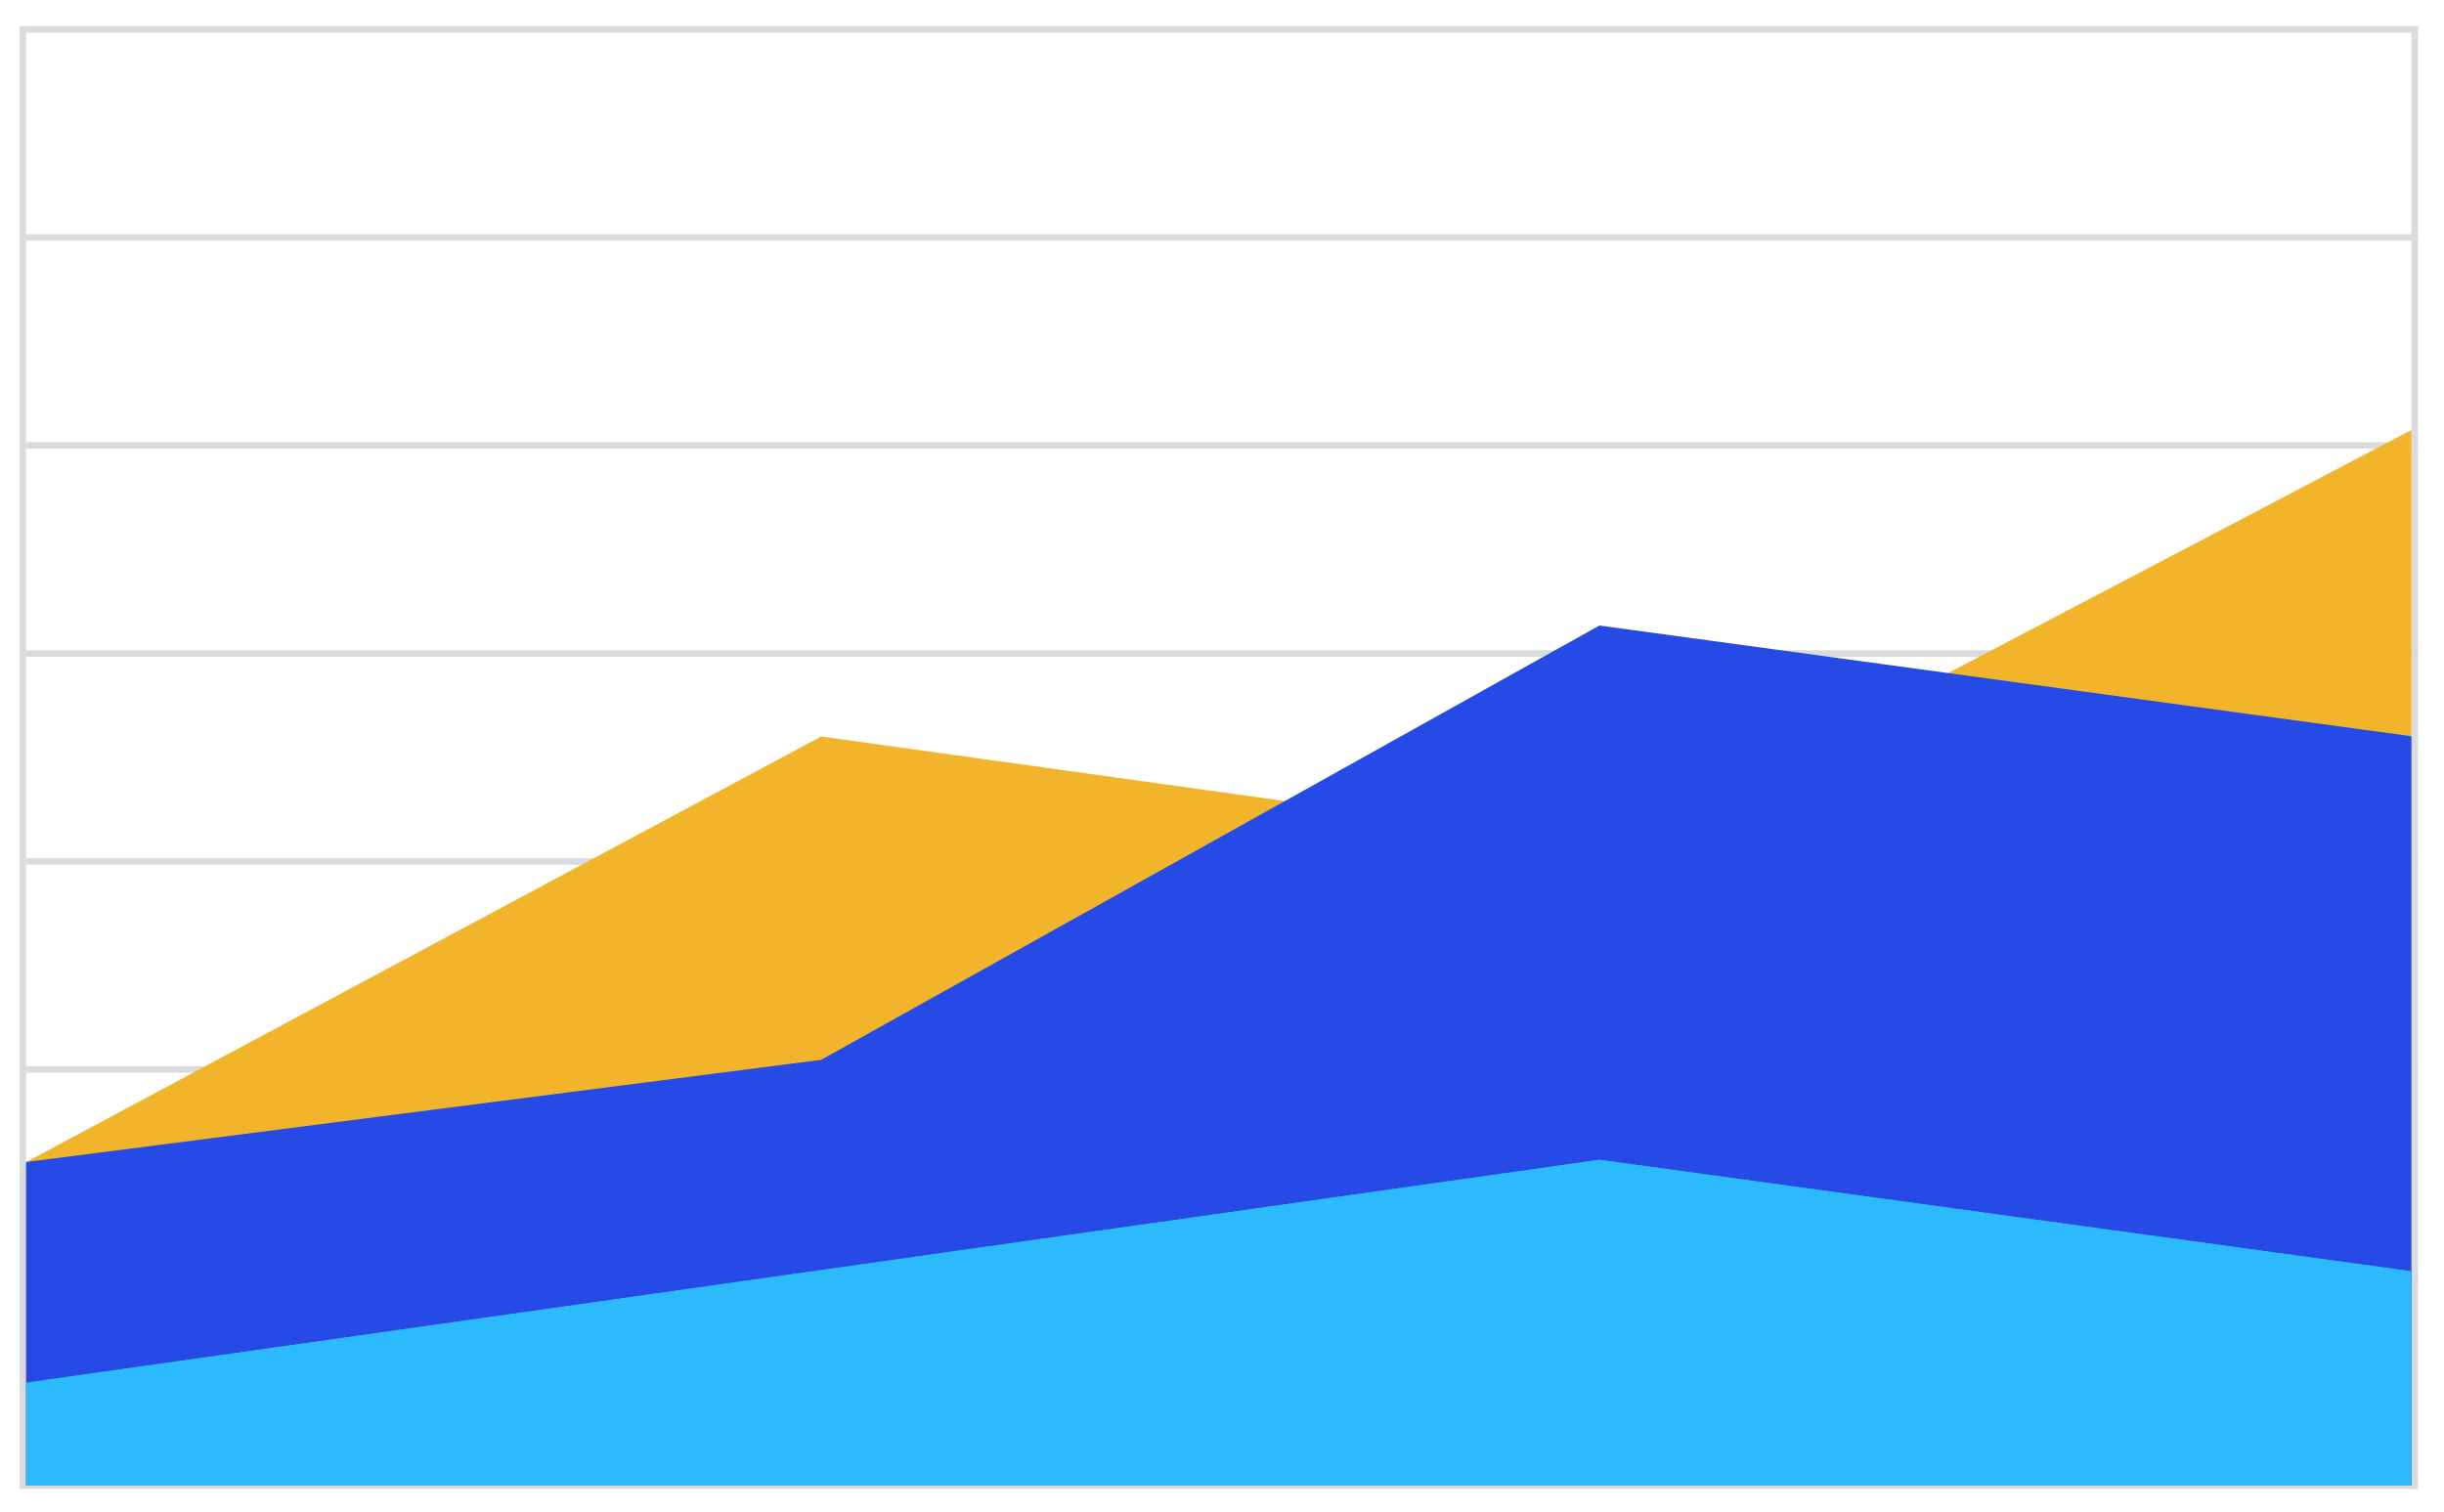
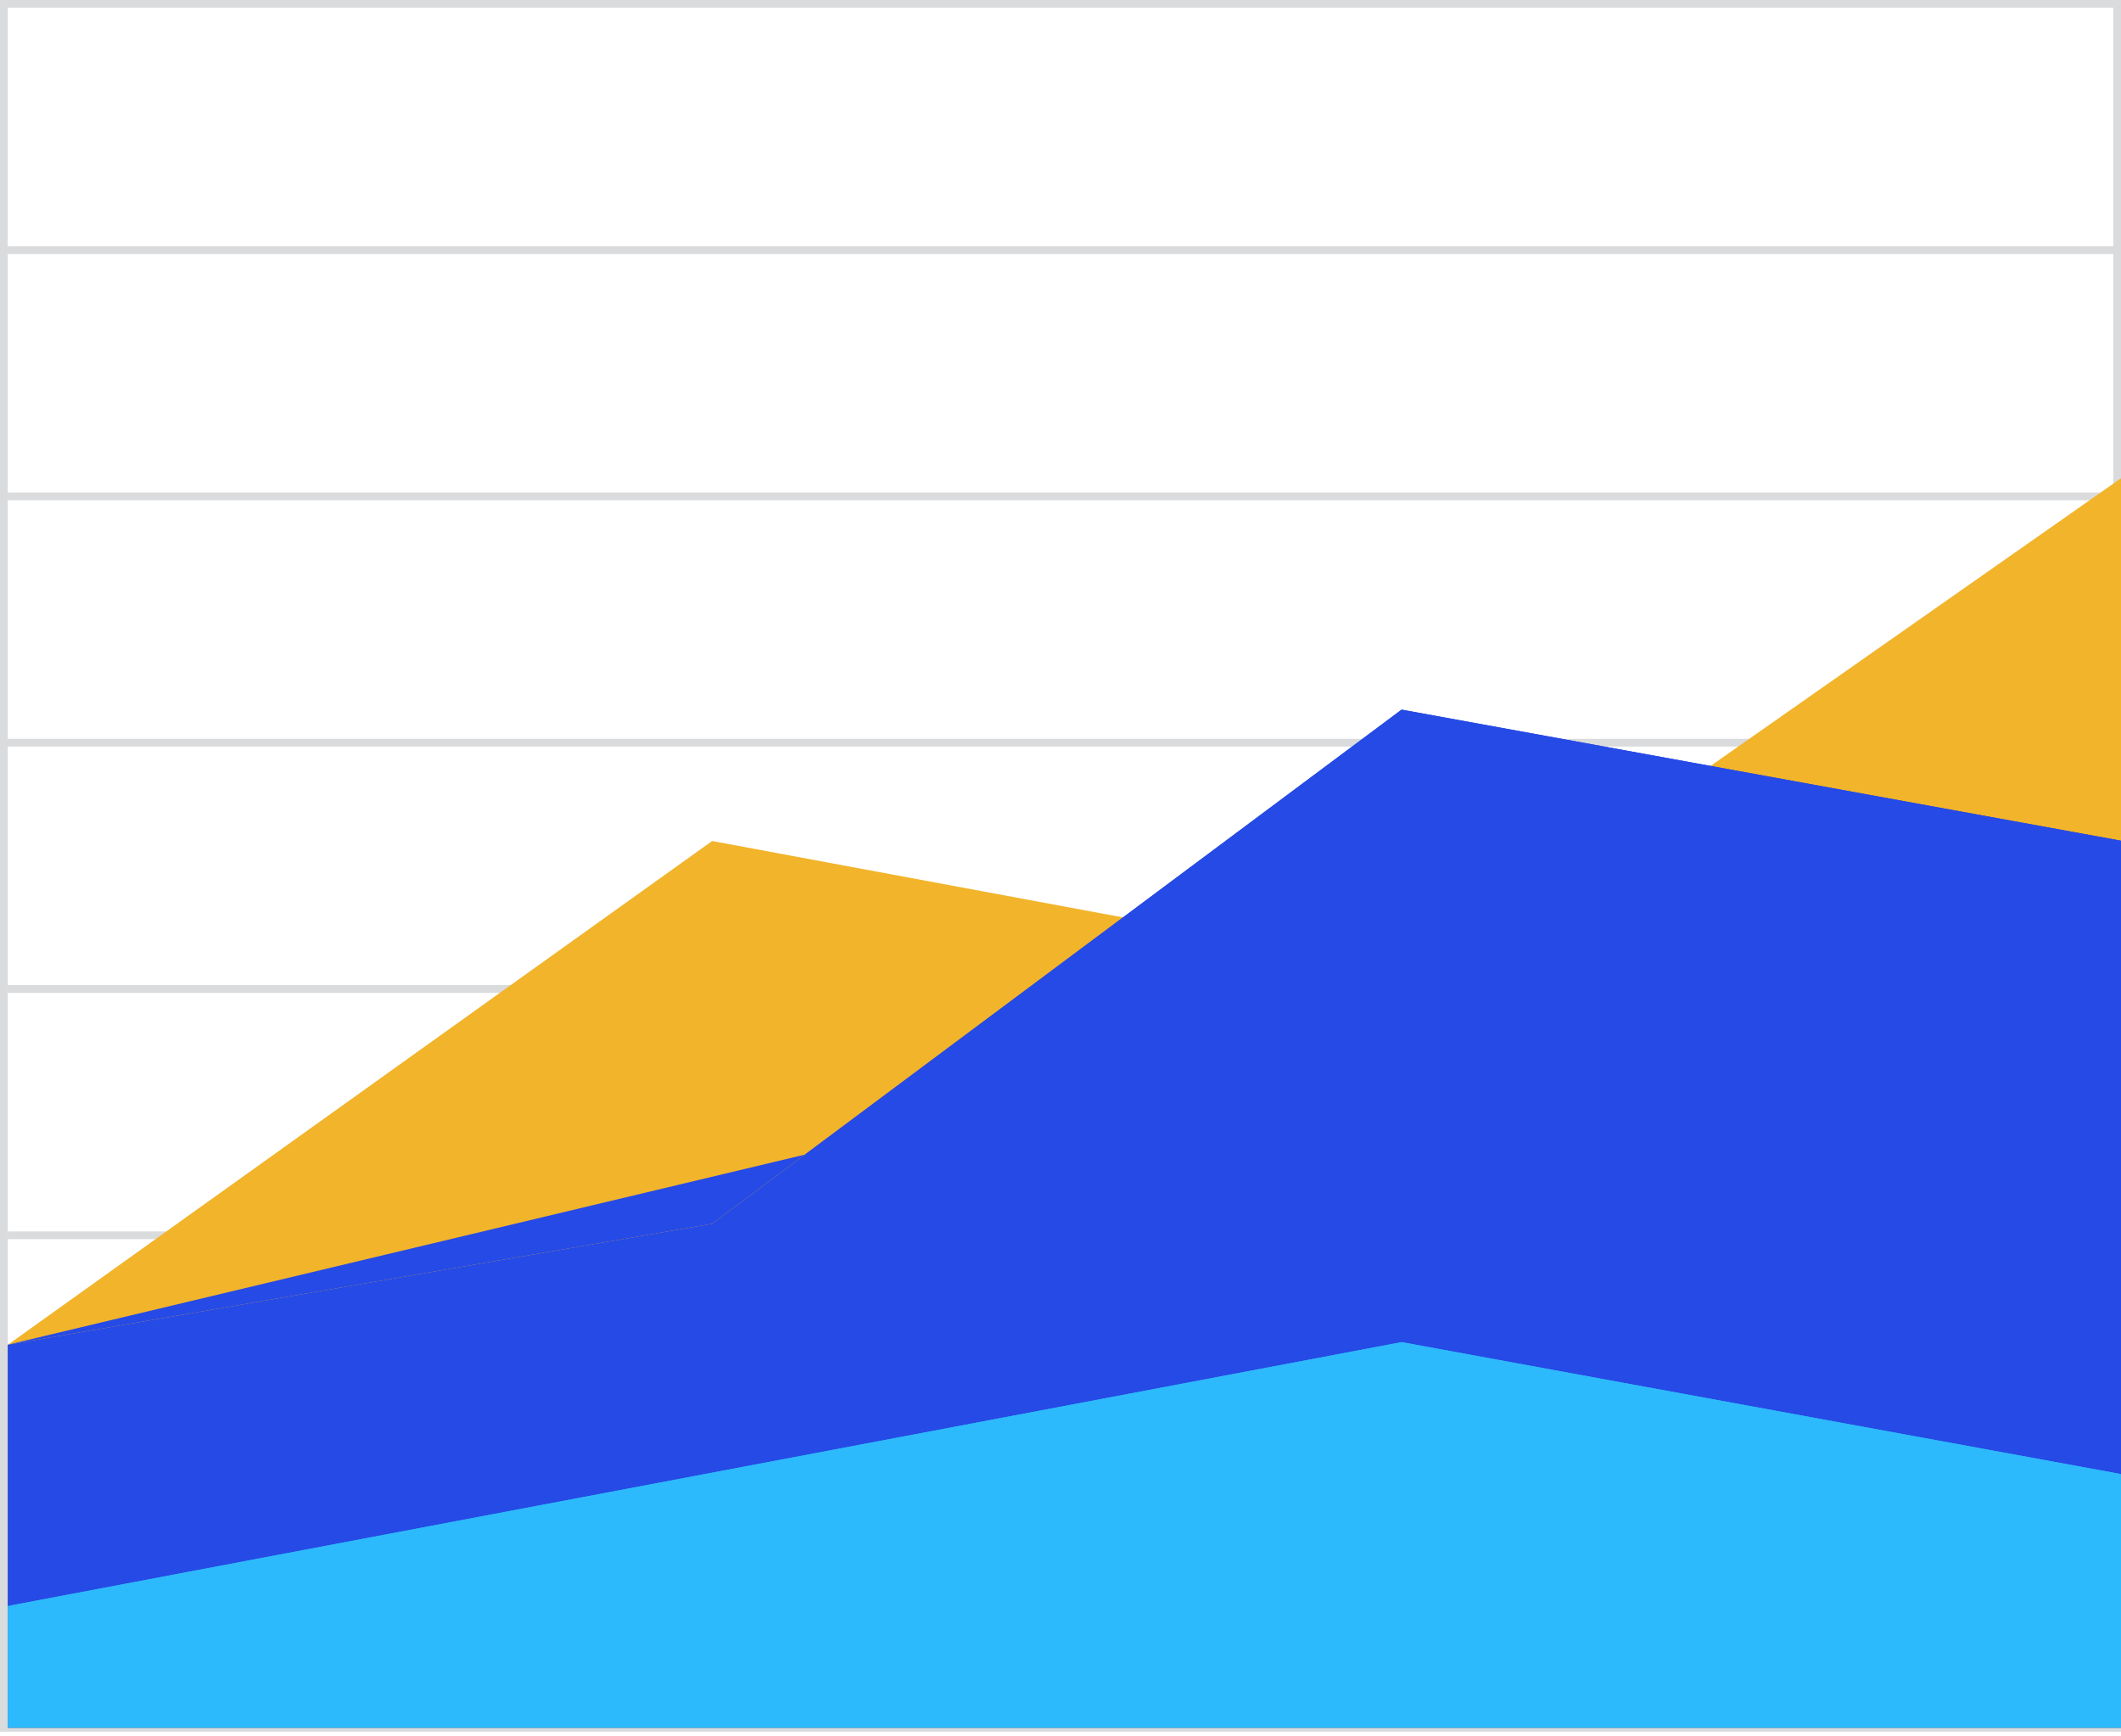
- <svg xmlns="http://www.w3.org/2000/svg" width="375" height="232" viewBox="0 0 375 232" fill="none">
-   <line x1="4" y1="4.5" x2="371" y2="4.5" stroke="#D9DBDD" />
-   <line x1="4" y1="36.429" x2="371" y2="36.429" stroke="#D9DBDD" />
-   <line x1="4" y1="68.357" x2="371" y2="68.357" stroke="#D9DBDD" />
-   <line x1="4" y1="100.286" x2="371" y2="100.286" stroke="#D9DBDD" />
-   <line x1="4" y1="132.214" x2="371" y2="132.214" stroke="#D9DBDD" />
-   <line x1="4" y1="164.143" x2="371" y2="164.143" stroke="#D9DBDD" />
-   <line x1="4" y1="196.071" x2="371" y2="196.071" stroke="#D9DBDD" />
-   <line x1="4" y1="228" x2="371" y2="228" stroke="#D9DBDD" />
-   <line x1="3.5" y1="228.5" x2="3.5" y2="4" stroke="#D9DBDD" />
-   <line x1="370.5" y1="228.5" x2="370.5" y2="4" stroke="#D9DBDD" />
-   <path fill-rule="evenodd" clip-rule="evenodd" d="M4 178.355L126 113.032L248 130.016L370 66V228H4V178.355Z" fill="#F2B42A" />
-   <path fill-rule="evenodd" clip-rule="evenodd" d="M4 178.337L126 162.653L245.404 96L370 112.99V228H4V178.337Z" fill="#264AE5" />
-   <path fill-rule="evenodd" clip-rule="evenodd" d="M4 212.211L245.404 178L370 195.105V228H4V212.211Z" fill="#2DBAFC" />
-   <path fill-rule="evenodd" clip-rule="evenodd" d="M4 212.211L245.404 178L370 195.105" fill="#2DBAFC" />
+ <svg xmlns="http://www.w3.org/2000/svg" width="275" height="225" viewBox="0 0 275 225" fill="none">
+   <line x1="1" y1="0.5" x2="275" y2="0.5" stroke="#D9DBDD" />
+   <line x1="1" y1="32.429" x2="275" y2="32.429" stroke="#D9DBDD" />
+   <line x1="1" y1="64.357" x2="275" y2="64.357" stroke="#D9DBDD" />
+   <line x1="1" y1="96.286" x2="275" y2="96.286" stroke="#D9DBDD" />
+   <line x1="1" y1="128.214" x2="275" y2="128.214" stroke="#D9DBDD" />
+   <line x1="1" y1="160.143" x2="275" y2="160.143" stroke="#D9DBDD" />
+   <line x1="1" y1="192.071" x2="275" y2="192.071" stroke="#D9DBDD" />
+   <line x1="1" y1="224" x2="275" y2="224" stroke="#D9DBDD" />
+   <line x1="0.5" y1="224.5" x2="0.5" stroke="#D9DBDD" />
+   <line x1="274.5" y1="224.5" x2="274.5" stroke="#D9DBDD" />
+   <path fill-rule="evenodd" clip-rule="evenodd" d="M1 174.355L92.333 109.032L183.667 126.016L275 62V224H1V174.355Z" fill="#F2B42A" />
+   <path fill-rule="evenodd" clip-rule="evenodd" d="M1 174.337L92.333 158.653L181.723 92L275 108.99V224H1V174.337Z" fill="#264AE5" />
+   <path fill-rule="evenodd" clip-rule="evenodd" d="M1 174.337L92.333 158.653L181.723 92L275 108.99" fill="#264AE5" />
+   <path fill-rule="evenodd" clip-rule="evenodd" d="M1 208.211L181.723 174L275 191.105V224H1V208.211Z" fill="#2DBAFC" />
+   <path fill-rule="evenodd" clip-rule="evenodd" d="M1 208.211L181.723 174L275 191.105" fill="#2DBAFC" />
</svg>
